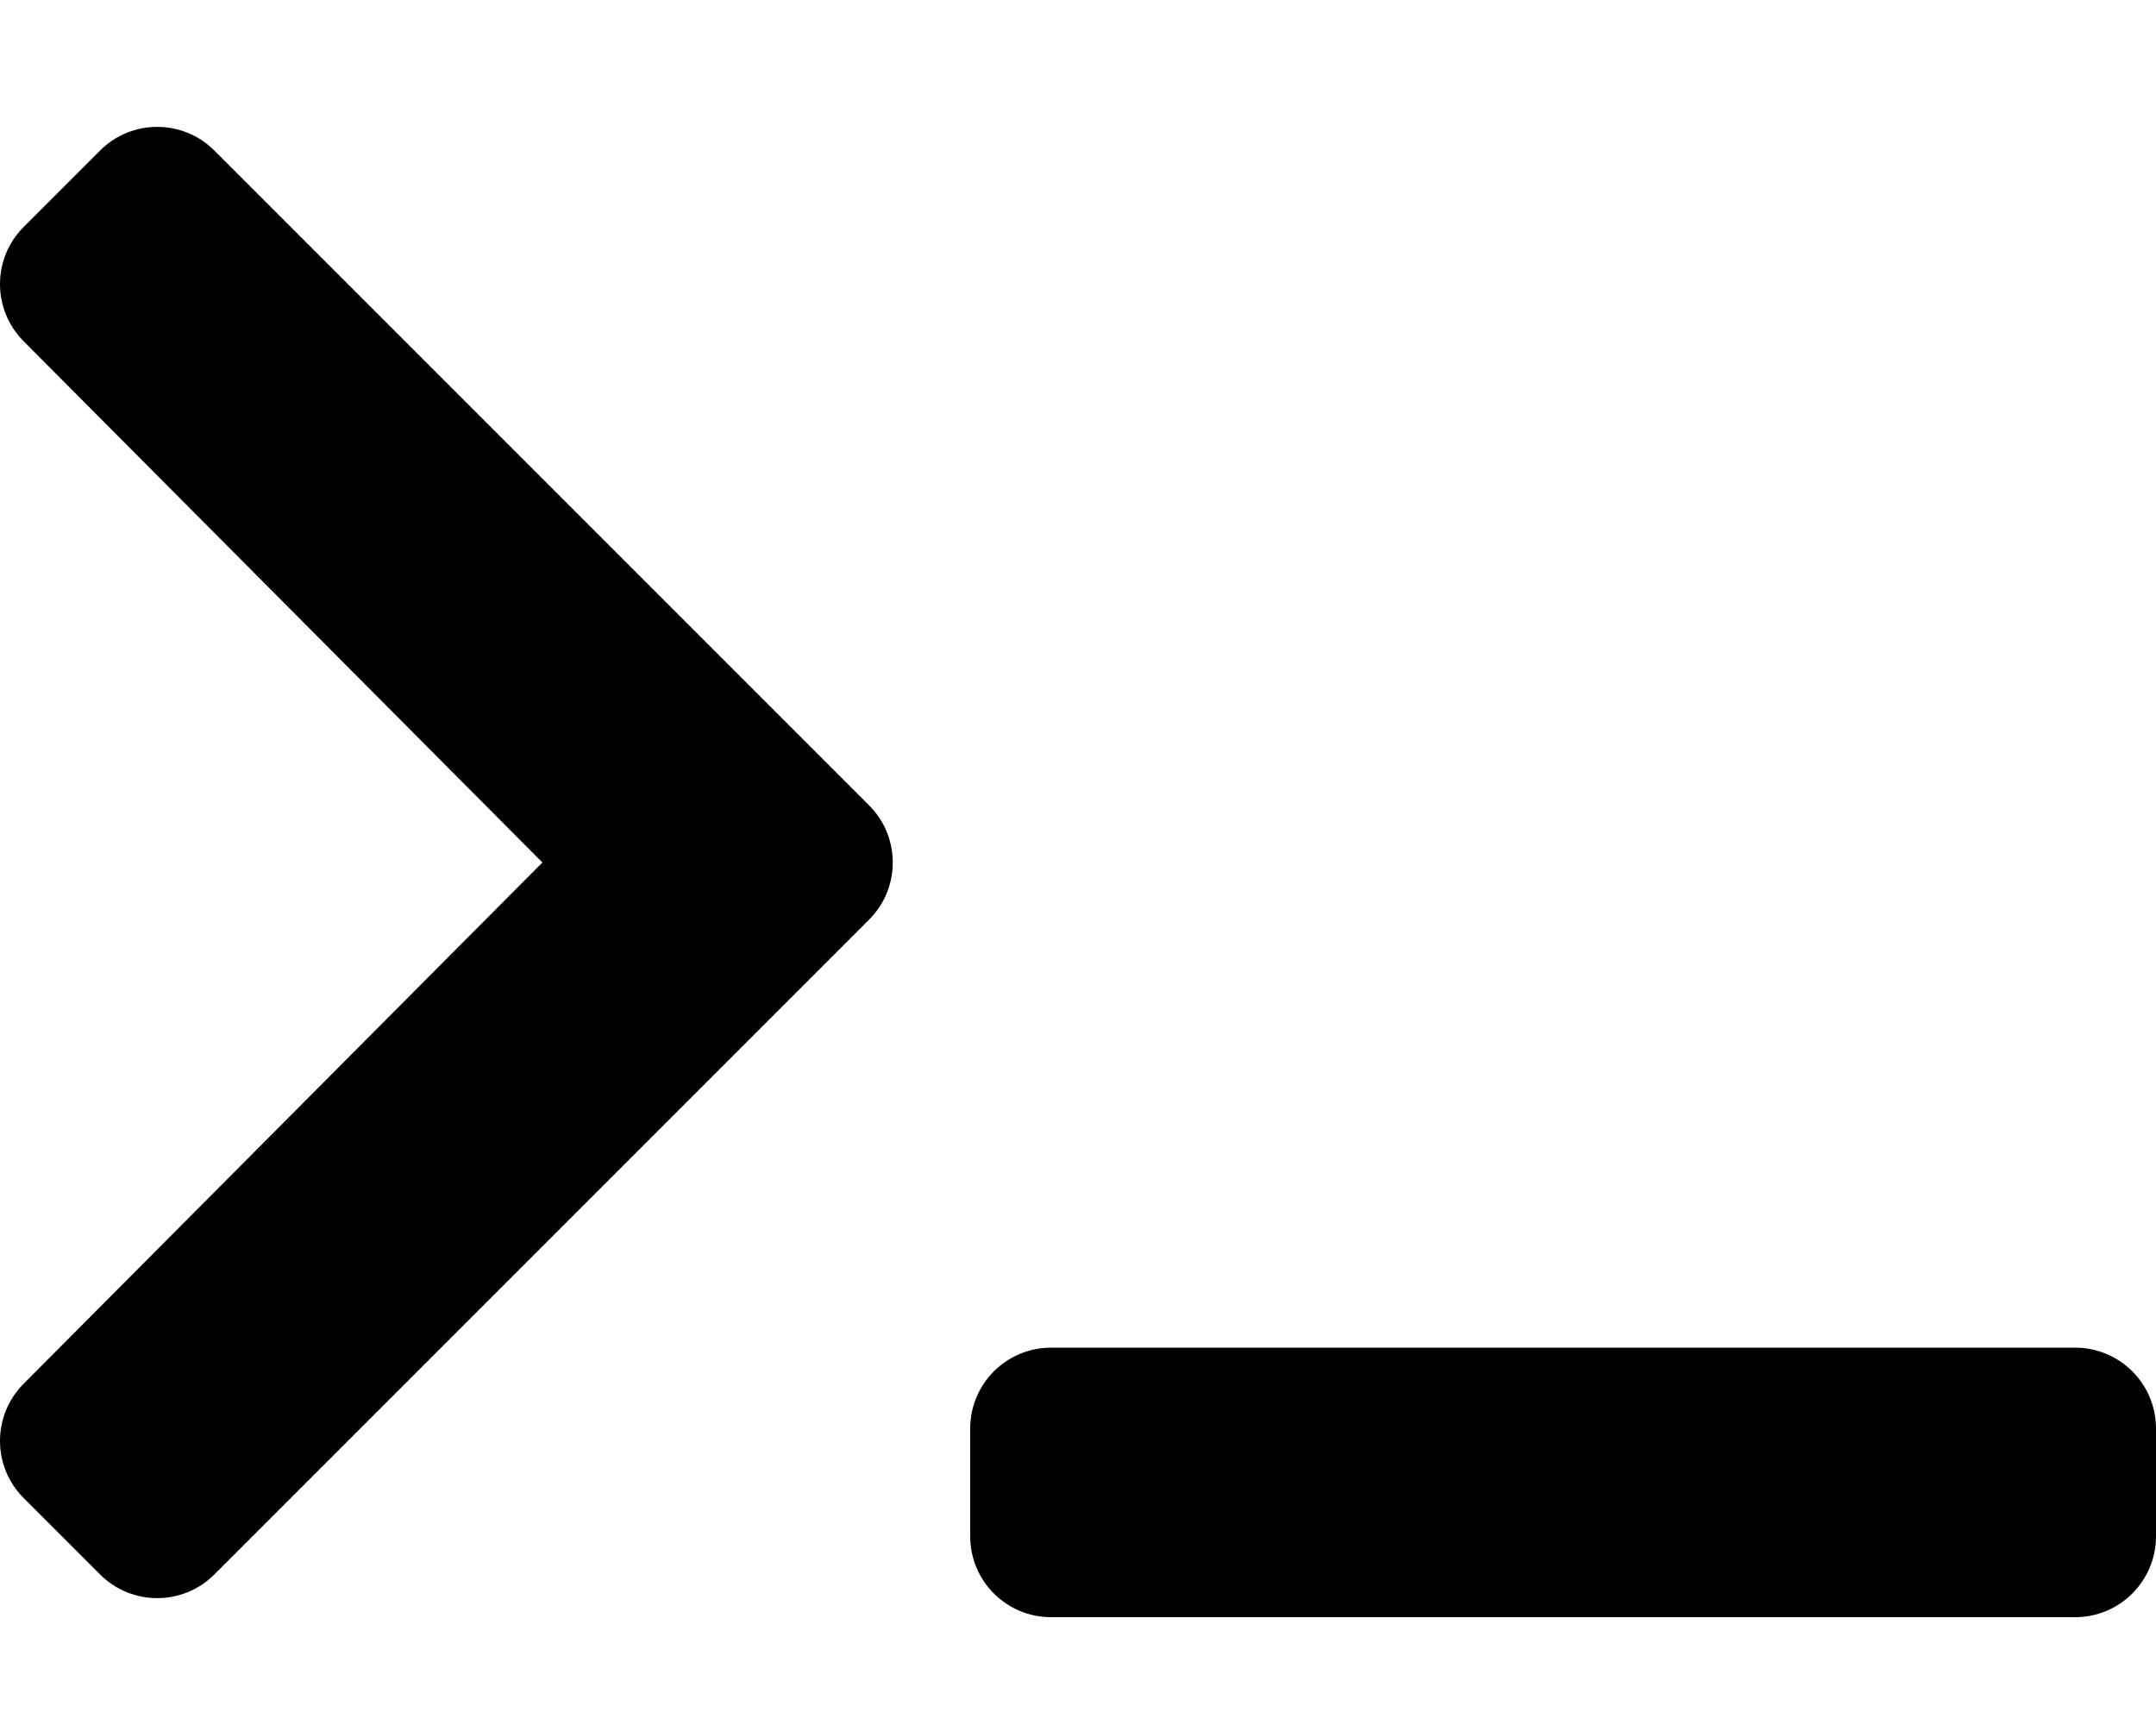
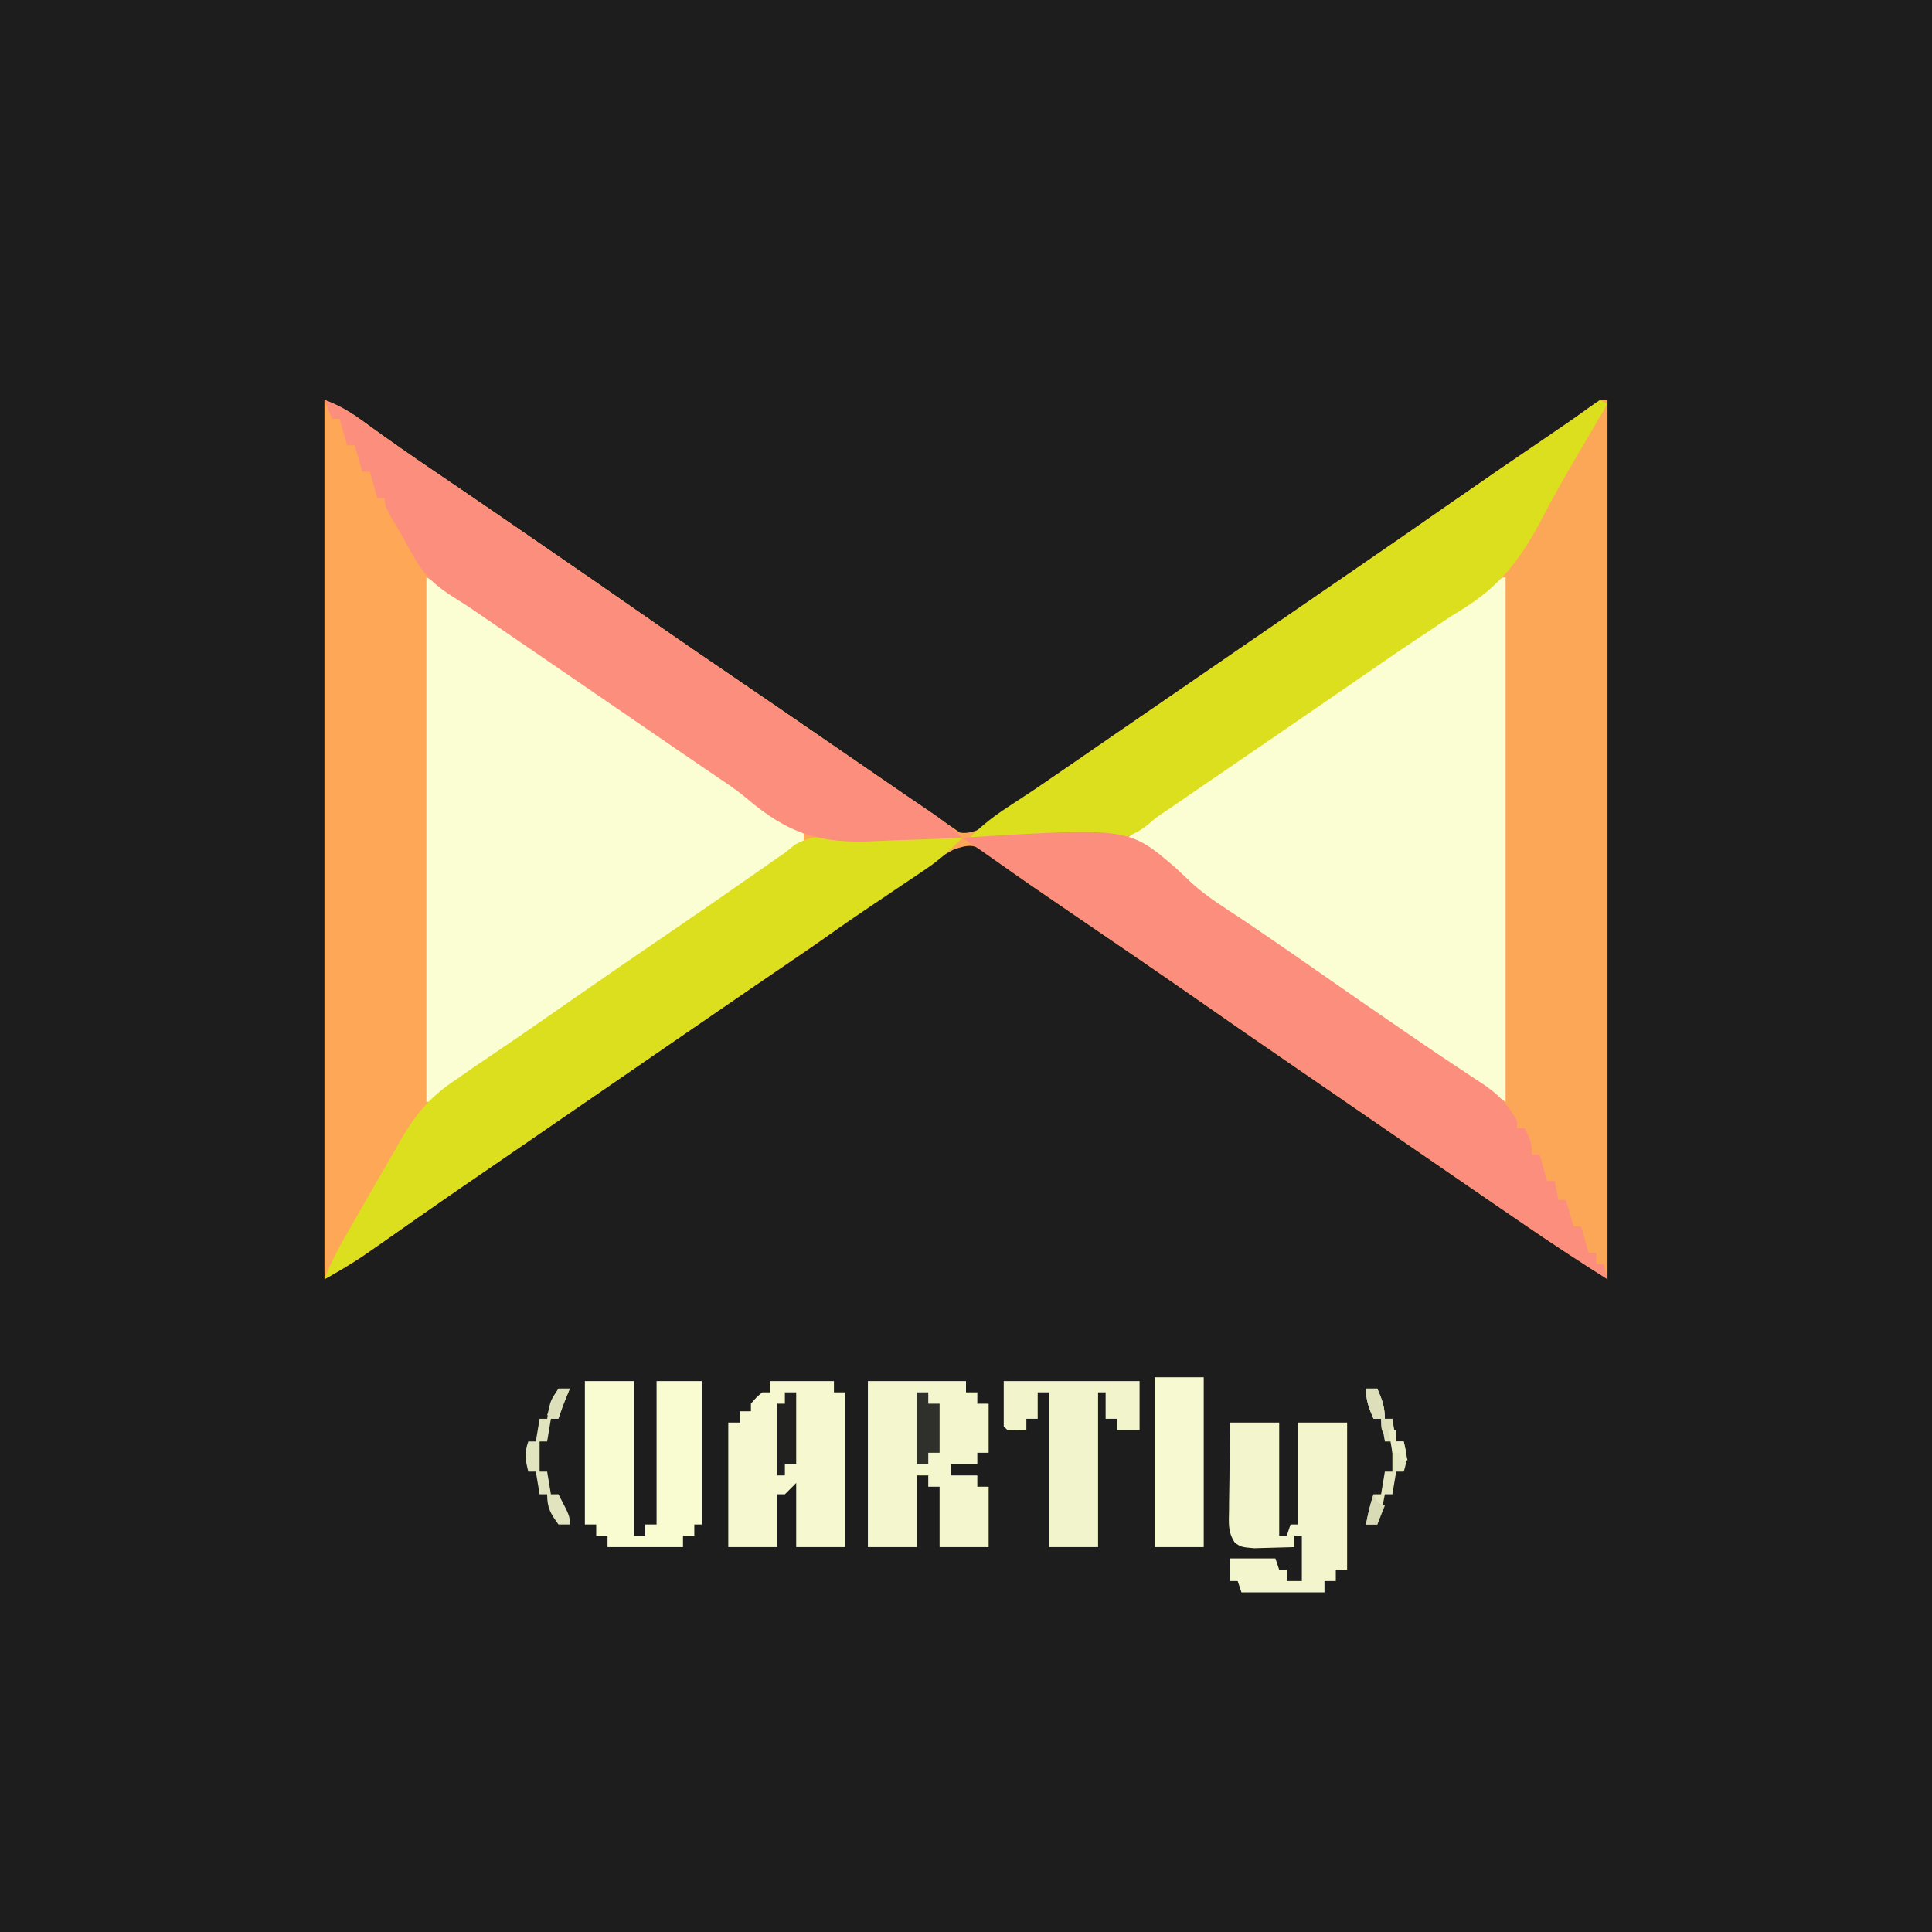
- <svg xmlns="http://www.w3.org/2000/svg" viewBox="0 0 640 512">
-   <path d="M257.981 272.971L63.638 467.314c-9.373 9.373-24.569 9.373-33.941 0L7.029 444.647c-9.357-9.357-9.375-24.522-.04-33.901L161.011 256 6.99 101.255c-9.335-9.379-9.317-24.544.04-33.901l22.667-22.667c9.373-9.373 24.569-9.373 33.941 0L257.981 239.03c9.373 9.372 9.373 24.568 0 33.941zM640 456v-32c0-13.255-10.745-24-24-24H312c-13.255 0-24 10.745-24 24v32c0 13.255 10.745 24 24 24h304c13.255 0 24-10.745 24-24z" />
+ <svg xmlns="http://www.w3.org/2000/svg" version="1.1" width="512" height="512">
+   <path d="M0 0 C168.96 0 337.92 0 512 0 C512 168.96 512 337.92 512 512 C343.04 512 174.08 512 0 512 C0 343.04 0 174.08 0 0 Z " fill="#1D1D1D" transform="translate(0,0)" />
+   <path d="M0 0 C4.417 1.767 7.172 3.409 10.938 6.188 C17.167 10.729 23.497 15.106 29.875 19.438 C30.823 20.082 31.771 20.726 32.748 21.39 C34.625 22.666 36.502 23.941 38.379 25.216 C43.977 29.026 49.551 32.87 55.127 36.711 C56.994 37.996 58.862 39.278 60.73 40.559 C68.552 45.923 76.345 51.326 84.125 56.75 C93.678 63.407 103.282 69.987 112.91 76.535 C119.322 80.896 125.711 85.291 132.097 89.689 C134.056 91.039 136.016 92.387 137.977 93.734 C138.641 94.191 139.305 94.648 139.99 95.118 C141.318 96.032 142.648 96.944 143.977 97.856 C147.458 100.245 150.928 102.646 154.387 105.066 C155.107 105.568 155.827 106.069 156.568 106.586 C157.944 107.544 159.316 108.506 160.686 109.473 C162.434 110.688 164.209 111.849 166 113 C166.794 113.549 167.588 114.098 168.406 114.664 C173.038 115.264 176.221 111.972 179.812 109.312 C181.523 108.092 183.234 106.872 184.945 105.652 C185.798 105.035 186.65 104.417 187.528 103.781 C191.04 101.251 194.611 98.813 198.188 96.375 C199.494 95.477 200.8 94.579 202.105 93.68 C206.07 90.952 210.035 88.226 214 85.5 C215.333 84.583 216.667 83.667 218 82.75 C258 55.25 258 55.25 259.998 53.876 C261.337 52.956 262.676 52.035 264.015 51.114 C267.26 48.883 270.506 46.653 273.754 44.426 C281.567 39.066 289.353 33.668 297.125 28.25 C305.955 22.095 314.824 16.002 323.731 9.96 C324.583 9.381 325.435 8.803 326.312 8.207 C327.113 7.664 327.914 7.121 328.738 6.561 C330.854 5.101 332.929 3.596 335 2.074 C338 0 338 0 340 0 C340 76.89 340 153.78 340 233 C332.686 228.345 325.456 223.651 318.312 218.75 C317.358 218.097 316.404 217.445 315.421 216.772 C312.613 214.85 309.806 212.926 307 211 C306.239 210.478 305.478 209.956 304.694 209.418 C300.761 206.719 296.831 204.016 292.903 201.311 C289.604 199.038 286.302 196.769 283 194.5 C281.667 193.583 280.333 192.667 279 191.75 C278.34 191.296 277.68 190.843 277 190.375 C275 189 273 187.625 271 186.25 C270.011 185.57 270.011 185.57 269.002 184.876 C267.663 183.956 266.324 183.035 264.985 182.114 C261.74 179.883 258.494 177.653 255.246 175.426 C247.433 170.066 239.648 164.668 231.875 159.25 C221.466 151.996 210.993 144.84 200.502 137.705 C197.426 135.609 194.354 133.507 191.286 131.399 C189.957 130.486 188.627 129.575 187.296 128.666 C184.478 126.737 181.707 124.781 178.973 122.734 C178.095 122.08 177.217 121.425 176.312 120.75 C175.587 120.188 174.861 119.626 174.113 119.047 C171.264 117.636 170.035 118.132 167 119 C164.331 120.449 164.331 120.449 161.648 122.316 C160.631 122.999 159.614 123.682 158.566 124.385 C157.513 125.103 156.46 125.822 155.375 126.562 C154.345 127.254 153.315 127.946 152.254 128.658 C146.305 132.673 140.468 136.818 134.68 141.06 C130.289 144.239 125.802 147.274 121.312 150.312 C119.379 151.626 117.445 152.94 115.512 154.254 C114.105 155.209 114.105 155.209 112.669 156.184 C108.98 158.694 105.301 161.219 101.625 163.75 C100.989 164.188 100.352 164.626 99.697 165.077 C98.432 165.948 97.168 166.819 95.903 167.689 C92.604 169.962 89.302 172.231 86 174.5 C84.667 175.417 83.333 176.333 82 177.25 C58 193.75 58 193.75 56.002 195.124 C54.663 196.044 53.324 196.965 51.985 197.886 C48.74 200.117 45.494 202.347 42.246 204.574 C40.977 205.445 39.707 206.316 38.438 207.188 C37.484 207.841 37.484 207.841 36.512 208.508 C32.369 211.355 28.243 214.226 24.125 217.109 C23.102 217.825 22.079 218.54 21.026 219.277 C19.009 220.688 16.993 222.102 14.98 223.518 C14.047 224.171 13.114 224.824 12.152 225.496 C11.327 226.075 10.502 226.655 9.652 227.252 C6.526 229.313 3.251 231.142 0 233 C0 156.11 0 79.22 0 0 Z " fill="#FCA757" transform="translate(86,106)" />
+   <path d="M0 0 C4.417 1.767 7.172 3.409 10.938 6.188 C17.167 10.729 23.497 15.106 29.875 19.438 C30.823 20.082 31.771 20.726 32.748 21.39 C34.625 22.666 36.502 23.941 38.379 25.216 C43.977 29.026 49.551 32.87 55.127 36.711 C56.994 37.996 58.862 39.278 60.73 40.559 C68.552 45.923 76.345 51.326 84.125 56.75 C93.678 63.407 103.282 69.987 112.91 76.535 C119.322 80.896 125.711 85.291 132.097 89.689 C134.727 91.5 137.358 93.309 139.99 95.118 C141.318 96.031 142.646 96.945 143.973 97.858 C147.461 100.259 150.955 102.651 154.457 105.031 C155.186 105.528 155.915 106.025 156.666 106.537 C158.063 107.489 159.461 108.438 160.861 109.385 C163.827 111.409 166.518 113.408 169 116 C167.842 115.973 166.684 115.945 165.49 115.917 C161.114 115.829 156.739 115.816 152.362 115.823 C150.482 115.816 148.603 115.79 146.724 115.743 C132.81 115.412 124.436 117.671 113.699 126.609 C111.296 128.577 108.75 130.305 106.18 132.047 C104.411 133.281 102.643 134.515 100.875 135.75 C92.382 141.67 83.847 147.526 75.284 153.346 C67.558 158.604 59.874 163.921 52.221 169.285 C47.92 172.296 43.611 175.278 39.207 178.137 C38.479 178.615 37.751 179.094 37.001 179.587 C35.692 180.444 34.375 181.287 33.045 182.112 C23.802 188.203 19.24 199.656 13.938 209.062 C4.759 225.308 4.759 225.308 1 231 C0.67 231 0.34 231 0 231 C0 154.77 0 78.54 0 0 Z " fill="#FDA757" transform="translate(86,106)" />
+   <path d="M0 0 C0 45.87 0 91.74 0 139 C-6.81 134.666 -13.55 130.329 -20.188 125.75 C-21.006 125.188 -21.824 124.625 -22.667 124.046 C-24.33 122.903 -25.993 121.759 -27.656 120.614 C-29.76 119.166 -31.865 117.721 -33.973 116.277 C-41.715 110.971 -49.425 105.618 -57.125 100.25 C-65.868 94.156 -74.649 88.121 -83.467 82.136 C-89.348 78.142 -95.186 74.091 -101 70 C-96.91 65.568 -92.379 62.34 -87.375 59 C-85.668 57.846 -83.961 56.693 -82.254 55.539 C-81.383 54.953 -80.511 54.367 -79.614 53.763 C-75.499 50.988 -71.406 48.181 -67.312 45.375 C-65.729 44.292 -64.146 43.208 -62.562 42.125 C-56.353 37.873 -50.152 33.609 -43.952 29.343 C-39.974 26.606 -35.994 23.871 -32.015 21.135 C-28.593 18.784 -25.173 16.43 -21.754 14.074 C-1.326 0 -1.326 0 0 0 Z " fill="#FBFED3" transform="translate(399,153)" />
+   <path d="M0 0 C10.051 5.584 10.051 5.584 14.324 8.82 C20.022 13.05 25.888 16.973 31.812 20.875 C39.427 25.919 46.947 31.036 54.344 36.395 C59.041 39.772 63.839 43 68.625 46.25 C71.457 48.179 74.288 50.109 77.119 52.039 C79.059 53.359 81 54.677 82.943 55.992 C85.761 57.902 88.569 59.824 91.375 61.75 C92.678 62.626 92.678 62.626 94.006 63.521 C94.796 64.065 95.585 64.61 96.398 65.172 C97.096 65.647 97.794 66.123 98.513 66.612 C99.004 67.07 99.494 67.528 100 68 C100 68.99 100 69.98 100 71 C98.011 72.543 96.067 73.862 93.938 75.188 C92.55 76.081 91.165 76.977 89.781 77.875 C89.017 78.37 88.252 78.865 87.465 79.375 C82.893 82.389 78.422 85.547 73.938 88.688 C66.323 94.006 58.683 99.281 51 104.5 C43.342 109.704 35.721 114.956 28.125 120.25 C27.17 120.915 26.216 121.58 25.232 122.266 C23.833 123.24 23.833 123.24 22.406 124.234 C17.484 127.664 12.56 131.089 7.625 134.5 C6.959 134.963 6.292 135.426 5.606 135.903 C1.115 139 1.115 139 0 139 C0 93.13 0 47.26 0 0 Z " fill="#FBFED3" transform="translate(113,153)" />
+   <path d="M0 0 C0.902 0.006 1.803 0.011 2.732 0.017 C5.595 0.039 8.457 0.09 11.32 0.141 C13.268 0.161 15.216 0.179 17.164 0.195 C21.925 0.239 26.685 0.308 31.445 0.391 C28.381 3.573 25.375 6.314 21.707 8.773 C20.813 9.378 19.918 9.982 18.997 10.604 C18.052 11.235 17.106 11.866 16.133 12.516 C14.144 13.857 12.156 15.198 10.168 16.539 C9.192 17.195 8.217 17.851 7.211 18.526 C3.481 21.04 -0.227 23.586 -3.93 26.141 C-5.208 27.021 -6.487 27.901 -7.766 28.781 C-8.388 29.21 -9.01 29.638 -9.651 30.08 C-12.951 32.352 -16.253 34.621 -19.555 36.891 C-20.888 37.807 -22.221 38.724 -23.555 39.641 C-79.555 78.141 -79.555 78.141 -81.553 79.514 C-82.892 80.435 -84.231 81.356 -85.57 82.277 C-88.815 84.508 -92.061 86.738 -95.309 88.965 C-96.578 89.836 -97.848 90.707 -99.117 91.578 C-99.753 92.014 -100.388 92.45 -101.043 92.899 C-105.186 95.746 -109.312 98.616 -113.43 101.5 C-114.452 102.215 -115.475 102.93 -116.529 103.667 C-118.546 105.079 -120.561 106.492 -122.574 107.909 C-127.456 111.323 -132.316 114.55 -137.555 117.391 C-136.086 113.441 -134.232 109.89 -132.141 106.234 C-131.807 105.651 -131.474 105.067 -131.131 104.466 C-130.424 103.231 -129.717 101.998 -129.007 100.765 C-127.95 98.926 -126.898 97.084 -125.848 95.242 C-124.115 92.211 -122.358 89.194 -120.593 86.181 C-119.565 84.408 -118.563 82.621 -117.563 80.832 C-113.428 73.672 -109.477 68.898 -102.555 64.391 C-101.146 63.403 -99.737 62.414 -98.328 61.426 C-96.864 60.432 -95.398 59.441 -93.93 58.453 C-92.256 57.317 -90.583 56.181 -88.91 55.043 C-87.602 54.153 -87.602 54.153 -86.267 53.246 C-81.57 50.034 -76.908 46.772 -72.242 43.516 C-63.819 37.641 -55.354 31.831 -46.86 26.06 C-38.914 20.653 -31.021 15.171 -23.141 9.668 C-22.236 9.036 -21.331 8.405 -20.398 7.754 C-19.606 7.2 -18.814 6.646 -17.998 6.075 C-16.789 5.241 -16.789 5.241 -15.555 4.391 C-14.662 3.669 -13.769 2.948 -12.849 2.205 C-8.428 -0.23 -4.959 -0.118 0 0 Z " fill="#DCDF1E" transform="translate(223.5547,221.6094)" />
+   <path d="M0 0 C0.99 0.495 0.99 0.495 2 1 C1.639 1.617 1.277 2.234 0.905 2.87 C-0.186 4.735 -1.277 6.602 -2.367 8.468 C-3.635 10.636 -4.906 12.801 -6.182 14.964 C-9.266 20.214 -12.284 25.469 -15.074 30.883 C-20.891 42.03 -26.381 49.41 -37.223 55.928 C-39.862 57.52 -42.39 59.268 -44.938 61 C-45.9 61.633 -46.863 62.266 -47.855 62.918 C-51.516 65.342 -55.135 67.821 -58.75 70.312 C-59.428 70.779 -60.105 71.246 -60.803 71.727 C-62.185 72.68 -63.567 73.632 -64.949 74.585 C-68.235 76.851 -71.523 79.113 -74.812 81.375 C-75.464 81.823 -76.116 82.272 -76.788 82.734 C-82.02 86.33 -87.259 89.916 -92.5 93.5 C-98.586 97.663 -104.671 101.827 -110.75 106 C-111.381 106.432 -112.012 106.865 -112.662 107.311 C-113.564 107.93 -113.564 107.93 -114.484 108.562 C-115.315 109.123 -115.315 109.123 -116.162 109.696 C-117.989 110.949 -117.989 110.949 -119.528 112.315 C-124.495 116.437 -128.57 116.673 -134.871 116.488 C-136.255 116.478 -136.255 116.478 -137.666 116.467 C-140.591 116.439 -143.513 116.376 -146.438 116.312 C-148.429 116.287 -150.421 116.265 -152.412 116.244 C-157.275 116.189 -162.137 116.103 -167 116 C-163.705 112.601 -160.212 110 -156.25 107.438 C-154.899 106.551 -153.549 105.662 -152.199 104.773 C-151.505 104.317 -150.811 103.86 -150.095 103.39 C-146.724 101.153 -143.392 98.86 -140.062 96.562 C-139.4 96.105 -138.737 95.648 -138.054 95.177 C-136.708 94.249 -135.362 93.32 -134.016 92.391 C-130.681 90.09 -127.34 87.795 -124 85.5 C-122.667 84.583 -121.333 83.667 -120 82.75 C-80 55.25 -80 55.25 -78.002 53.876 C-76.663 52.956 -75.324 52.035 -73.985 51.114 C-70.74 48.883 -67.494 46.653 -64.246 44.426 C-56.433 39.066 -48.647 33.668 -40.875 28.25 C-32.045 22.095 -23.176 16.002 -14.269 9.96 C-9.467 6.7 -4.707 3.396 0 0 Z " fill="#DCDF1D" transform="translate(424,106)" />
+   <path d="M0 0 C44.128 -2.701 44.128 -2.701 56.529 7.97 C57.967 9.289 59.388 10.628 60.789 11.986 C64.772 15.614 69.319 18.425 73.812 21.375 C75.661 22.626 77.508 23.882 79.352 25.141 C80.74 26.087 80.74 26.087 82.157 27.053 C87.019 30.383 91.854 33.754 96.688 37.125 C103.751 42.051 110.828 46.954 117.938 51.812 C118.703 52.337 119.468 52.862 120.257 53.403 C124.017 55.978 127.79 58.529 131.594 61.039 C132.326 61.528 133.058 62.017 133.813 62.52 C135.178 63.431 136.549 64.333 137.927 65.224 C142.076 68.007 144.565 70.612 147 75 C147 75.66 147 76.32 147 77 C147.66 77 148.32 77 149 77 C150.461 79.647 151 80.894 151 84 C151.66 84 152.32 84 153 84 C153.99 87.465 153.99 87.465 155 91 C155.66 91 156.32 91 157 91 C157.33 92.65 157.66 94.3 158 96 C158.66 96 159.32 96 160 96 C160.99 99.465 160.99 99.465 162 103 C162.66 103 163.32 103 164 103 C164.99 106.465 164.99 106.465 166 110 C166.66 110 167.32 110 168 110 C168 110.99 168 111.98 168 113 C168.66 113 169.32 113 170 113 C170.33 114.32 170.66 115.64 171 117 C163.669 112.392 156.452 107.648 149.312 102.75 C147.881 101.771 147.881 101.771 146.421 100.772 C143.613 98.85 140.806 96.926 138 95 C137.239 94.478 136.478 93.956 135.694 93.418 C131.761 90.719 127.831 88.016 123.903 85.311 C120.604 83.038 117.302 80.769 114 78.5 C112.667 77.583 111.333 76.667 110 75.75 C109.01 75.069 109.01 75.069 108 74.375 C106 73 104 71.625 102 70.25 C101.341 69.797 100.681 69.343 100.002 68.876 C98.663 67.956 97.324 67.035 95.985 66.114 C92.74 63.883 89.494 61.653 86.246 59.426 C78.433 54.066 70.648 48.668 62.875 43.25 C52.466 35.996 41.993 28.84 31.502 21.705 C22.601 15.641 13.725 9.54 4.918 3.34 C3.293 2.205 1.649 1.099 0 0 Z " fill="#FB8E7D" transform="translate(255,222)" />
+   <path d="M0 0 C4.204 1.458 7.365 3.551 10.938 6.188 C17.167 10.729 23.497 15.106 29.875 19.438 C30.823 20.082 31.771 20.726 32.748 21.39 C34.625 22.666 36.502 23.941 38.379 25.216 C43.977 29.026 49.551 32.87 55.127 36.711 C56.994 37.996 58.862 39.278 60.73 40.559 C68.552 45.923 76.345 51.326 84.125 56.75 C93.678 63.407 103.282 69.987 112.91 76.535 C119.322 80.896 125.711 85.291 132.097 89.689 C134.727 91.5 137.358 93.309 139.99 95.118 C141.318 96.031 142.646 96.945 143.973 97.858 C147.461 100.259 150.955 102.651 154.457 105.031 C155.186 105.528 155.915 106.025 156.666 106.537 C158.063 107.489 159.461 108.438 160.861 109.385 C163.827 111.409 166.518 113.408 169 116 C163.33 116.301 157.665 116.516 151.99 116.659 C150.068 116.719 148.147 116.8 146.227 116.905 C131.443 117.693 123.002 115.077 111.724 105.448 C109.506 103.585 107.16 101.971 104.746 100.371 C104.026 99.88 103.306 99.389 102.564 98.883 C101.863 98.406 101.161 97.929 100.438 97.438 C98.832 96.343 97.226 95.248 95.621 94.152 C94.844 93.622 94.066 93.092 93.265 92.546 C89.837 90.206 86.418 87.854 83 85.5 C75.641 80.436 68.269 75.39 60.895 70.348 C57.557 68.066 54.221 65.782 50.887 63.496 C50.047 62.921 49.208 62.346 48.343 61.753 C46.755 60.666 45.168 59.577 43.581 58.489 C42.85 57.988 42.12 57.488 41.367 56.973 C40.652 56.48 39.937 55.987 39.201 55.479 C37.686 54.461 36.15 53.475 34.598 52.515 C29.538 49.348 26.612 46.78 23.688 41.562 C23.042 40.433 22.396 39.304 21.73 38.141 C21.159 37.104 20.588 36.068 20 35 C19.168 33.603 18.335 32.207 17.5 30.812 C16 28 16 28 16 26 C15.34 26 14.68 26 14 26 C13.34 23.69 12.68 21.38 12 19 C11.34 19 10.68 19 10 19 C9.34 16.69 8.68 14.38 8 12 C7.34 12 6.68 12 6 12 C5.34 9.69 4.68 7.38 4 5 C3.34 5 2.68 5 2 5 C1.34 3.35 0.68 1.7 0 0 Z " fill="#FC8E7D" transform="translate(86,106)" />
+   <path d="M0 0 C8.58 0 17.16 0 26 0 C26 0.99 26 1.98 26 3 C26.99 3 27.98 3 29 3 C29 3.99 29 4.98 29 6 C29.99 6 30.98 6 32 6 C32 10.29 32 14.58 32 19 C31.01 19 30.02 19 29 19 C29 19.99 29 20.98 29 22 C26.69 22 24.38 22 22 22 C22 22.99 22 23.98 22 25 C24.31 25 26.62 25 29 25 C29 25.99 29 26.98 29 28 C29.99 28 30.98 28 32 28 C32 33.28 32 38.56 32 44 C27.71 44 23.42 44 19 44 C19 38.72 19 33.44 19 28 C18.01 28 17.02 28 16 28 C16 27.01 16 26.02 16 25 C15.01 25 14.02 25 13 25 C13 31.27 13 37.54 13 44 C8.71 44 4.42 44 0 44 C0 29.48 0 14.96 0 0 Z " fill="#F4F7CD" transform="translate(230,366)" />
+   <path d="M0 0 C5.61 0 11.22 0 17 0 C17 0.99 17 1.98 17 3 C17.99 3 18.98 3 20 3 C20 16.53 20 30.06 20 44 C15.71 44 11.42 44 7 44 C7 38.39 7 32.78 7 27 C6.01 27.99 5.02 28.98 4 30 C3.34 30 2.68 30 2 30 C2 34.62 2 39.24 2 44 C-2.29 44 -6.58 44 -11 44 C-11 33.11 -11 22.22 -11 11 C-10.01 11 -9.02 11 -8 11 C-8 10.01 -8 9.02 -8 8 C-7.01 8 -6.02 8 -5 8 C-5 7.34 -5 6.68 -5 6 C-3.625 4.375 -3.625 4.375 -2 3 C-1.34 3 -0.68 3 0 3 C0 2.01 0 1.02 0 0 Z " fill="#F6F8CF" transform="translate(204,366)" />
+   <path d="M0 0 C4.29 0 8.58 0 13 0 C13 9.9 13 19.8 13 30 C13.66 30 14.32 30 15 30 C15.33 29.01 15.66 28.02 16 27 C16.66 27 17.32 27 18 27 C18 18.09 18 9.18 18 0 C22.29 0 26.58 0 31 0 C31 12.87 31 25.74 31 39 C30.01 39 29.02 39 28 39 C28 39.99 28 40.98 28 42 C27.01 42 26.02 42 25 42 C25 42.99 25 43.98 25 45 C17.74 45 10.48 45 3 45 C2.505 43.515 2.505 43.515 2 42 C1.34 42 0.68 42 0 42 C0 40.02 0 38.04 0 36 C3.96 36 7.92 36 12 36 C12.33 36.99 12.66 37.98 13 39 C13.66 39 14.32 39 15 39 C15 39.99 15 40.98 15 42 C16.32 42 17.64 42 19 42 C19 38.04 19 34.08 19 30 C18.34 30 17.68 30 17 30 C17 30.99 17 31.98 17 33 C14.73 33.081 12.459 33.139 10.188 33.188 C8.291 33.24 8.291 33.24 6.355 33.293 C3 33 3 33 1.309 31.91 C-0.67 29.021 -0.337 26.611 -0.293 23.145 C-0.289 22.483 -0.284 21.821 -0.28 21.14 C-0.263 19.03 -0.226 16.922 -0.188 14.812 C-0.172 13.381 -0.159 11.949 -0.146 10.518 C-0.116 7.011 -0.057 3.507 0 0 Z " fill="#F3F6CD" transform="translate(326,377)" />
+   <path d="M0 0 C4.29 0 8.58 0 13 0 C13 13.53 13 27.06 13 41 C13.99 41 14.98 41 16 41 C16 40.01 16 39.02 16 38 C16.99 38 17.98 38 19 38 C19 25.46 19 12.92 19 0 C22.96 0 26.92 0 31 0 C31 12.54 31 25.08 31 38 C30.34 38 29.68 38 29 38 C29 38.99 29 39.98 29 41 C28.01 41 27.02 41 26 41 C26 41.99 26 42.98 26 44 C19.4 44 12.8 44 6 44 C6 43.01 6 42.02 6 41 C5.01 41 4.02 41 3 41 C3 40.01 3 39.02 3 38 C2.01 38 1.02 38 0 38 C0 25.46 0 12.92 0 0 Z " fill="#F9FCD1" transform="translate(155,366)" />
+   <path d="M0 0 C11.88 0 23.76 0 36 0 C36 4.29 36 8.58 36 13 C34.02 13 32.04 13 30 13 C30 12.01 30 11.02 30 10 C29.01 10 28.02 10 27 10 C27 7.69 27 5.38 27 3 C26.34 3 25.68 3 25 3 C25 16.53 25 30.06 25 44 C20.71 44 16.42 44 12 44 C12 30.47 12 16.94 12 3 C11.01 3 10.02 3 9 3 C9 5.31 9 7.62 9 10 C8.01 10 7.02 10 6 10 C6 10.99 6 11.98 6 13 C4.334 13.043 2.666 13.041 1 13 C0.67 12.67 0.34 12.34 0 12 C0 8.04 0 4.08 0 0 Z " fill="#F2F4CB" transform="translate(266,366)" />
+   <path d="M0 0 C4.29 0 8.58 0 13 0 C13 14.85 13 29.7 13 45 C8.71 45 4.42 45 0 45 C0 30.15 0 15.3 0 0 Z " fill="#F7FAD0" transform="translate(306,365)" />
+   <path d="M0 0 C0.99 0 1.98 0 3 0 C2.691 0.763 2.381 1.526 2.062 2.312 C1.321 4.188 0.638 6.087 0 8 C-0.66 8 -1.32 8 -2 8 C-2.33 9.98 -2.66 11.96 -3 14 C-3.66 14 -4.32 14 -5 14 C-5 16.64 -5 19.28 -5 22 C-4.34 22 -3.68 22 -3 22 C-2.67 23.98 -2.34 25.96 -2 28 C-1.34 28 -0.68 28 0 28 C3 33.75 3 33.75 3 36 C2.01 36 1.02 36 0 36 C-2.108 33.112 -3 31.615 -3 28 C-3.66 28 -4.32 28 -5 28 C-5.33 26.02 -5.66 24.04 -6 22 C-6.66 22 -7.32 22 -8 22 C-8.8 18.713 -9.097 17.29 -8 14 C-7.34 14 -6.68 14 -6 14 C-5.67 12.02 -5.34 10.04 -5 8 C-4.34 8 -3.68 8 -3 8 C-2.814 6.855 -2.814 6.855 -2.625 5.688 C-2 3 -2 3 0 0 Z " fill="#E1E4BE" transform="translate(148,368)" />
+   <path d="M0 0 C0.99 0 1.98 0 3 0 C4.257 2.906 5 4.796 5 8 C5.66 8 6.32 8 7 8 C7.33 9.98 7.66 11.96 8 14 C8.66 14 9.32 14 10 14 C10.8 17.287 11.097 18.71 10 22 C9.34 22 8.68 22 8 22 C7.67 23.98 7.34 25.96 7 28 C6.34 28 5.68 28 5 28 C4.783 29.145 4.783 29.145 4.562 30.312 C4 33 4 33 3 36 C2.01 36 1.02 36 0 36 C0.523 33.237 1.109 30.674 2 28 C2.66 28 3.32 28 4 28 C4.33 26.02 4.66 24.04 5 22 C5.66 22 6.32 22 7 22 C7 19.36 7 16.72 7 14 C6.34 14 5.68 14 5 14 C4.67 12.02 4.34 10.04 4 8 C3.34 8 2.68 8 2 8 C0.743 5.094 0 3.204 0 0 Z " fill="#E4E6C0" transform="translate(362,368)" />
+   <path d="M0 0 C0.99 0 1.98 0 3 0 C3 0.99 3 1.98 3 3 C3.99 3 4.98 3 6 3 C6 7.29 6 11.58 6 16 C5.01 16 4.02 16 3 16 C3 16.99 3 17.98 3 19 C2.01 19 1.02 19 0 19 C0 12.73 0 6.46 0 0 Z " fill="#2F302C" transform="translate(243,369)" />
+   <path d="M0 0 C0.99 0 1.98 0 3 0 C3 6.27 3 12.54 3 19 C2.01 19 1.02 19 0 19 C0 19.99 0 20.98 0 22 C-0.66 22 -1.32 22 -2 22 C-2 15.73 -2 9.46 -2 3 C-1.34 3 -0.68 3 0 3 C0 2.01 0 1.02 0 0 Z " fill="#212120" transform="translate(208,369)" />
+   <path d="M0 0 C0.99 0 1.98 0 3 0 C4.257 2.906 5 4.796 5 8 C5.66 8 6.32 8 7 8 C6.67 9.98 6.34 11.96 6 14 C4 11 4 11 4 8 C3.34 8 2.68 8 2 8 C0.743 5.094 0 3.204 0 0 Z " fill="#DCDFBA" transform="translate(362,368)" />
+   <path d="M0 0 C0.99 0 1.98 0 3 0 C1.875 2.972 0.777 5.334 -1 8 C-1.66 7.67 -2.32 7.34 -3 7 C-1.125 2.25 -1.125 2.25 0 0 Z " fill="#DCDFBA" transform="translate(148,368)" />
+   <path d="M0 0 C0.33 0.66 0.66 1.32 1 2 C1.66 2.33 2.32 2.66 3 3 C2.34 4.65 1.68 6.3 1 8 C0.01 8 -0.98 8 -2 8 C-1.477 5.237 -0.891 2.674 0 0 Z " fill="#D9DBB7" transform="translate(364,396)" />
+   <path d="M0 0 C0.66 0 1.32 0 2 0 C2 0.99 2 1.98 2 3 C2.66 3 3.32 3 4 3 C4.33 4.65 4.66 6.3 5 8 C4.34 8 3.68 8 3 8 C3 7.34 3 6.68 3 6 C2.34 6 1.68 6 1 6 C0.67 4.02 0.34 2.04 0 0 Z " fill="#EAECC5" transform="translate(368,379)" />
</svg>
